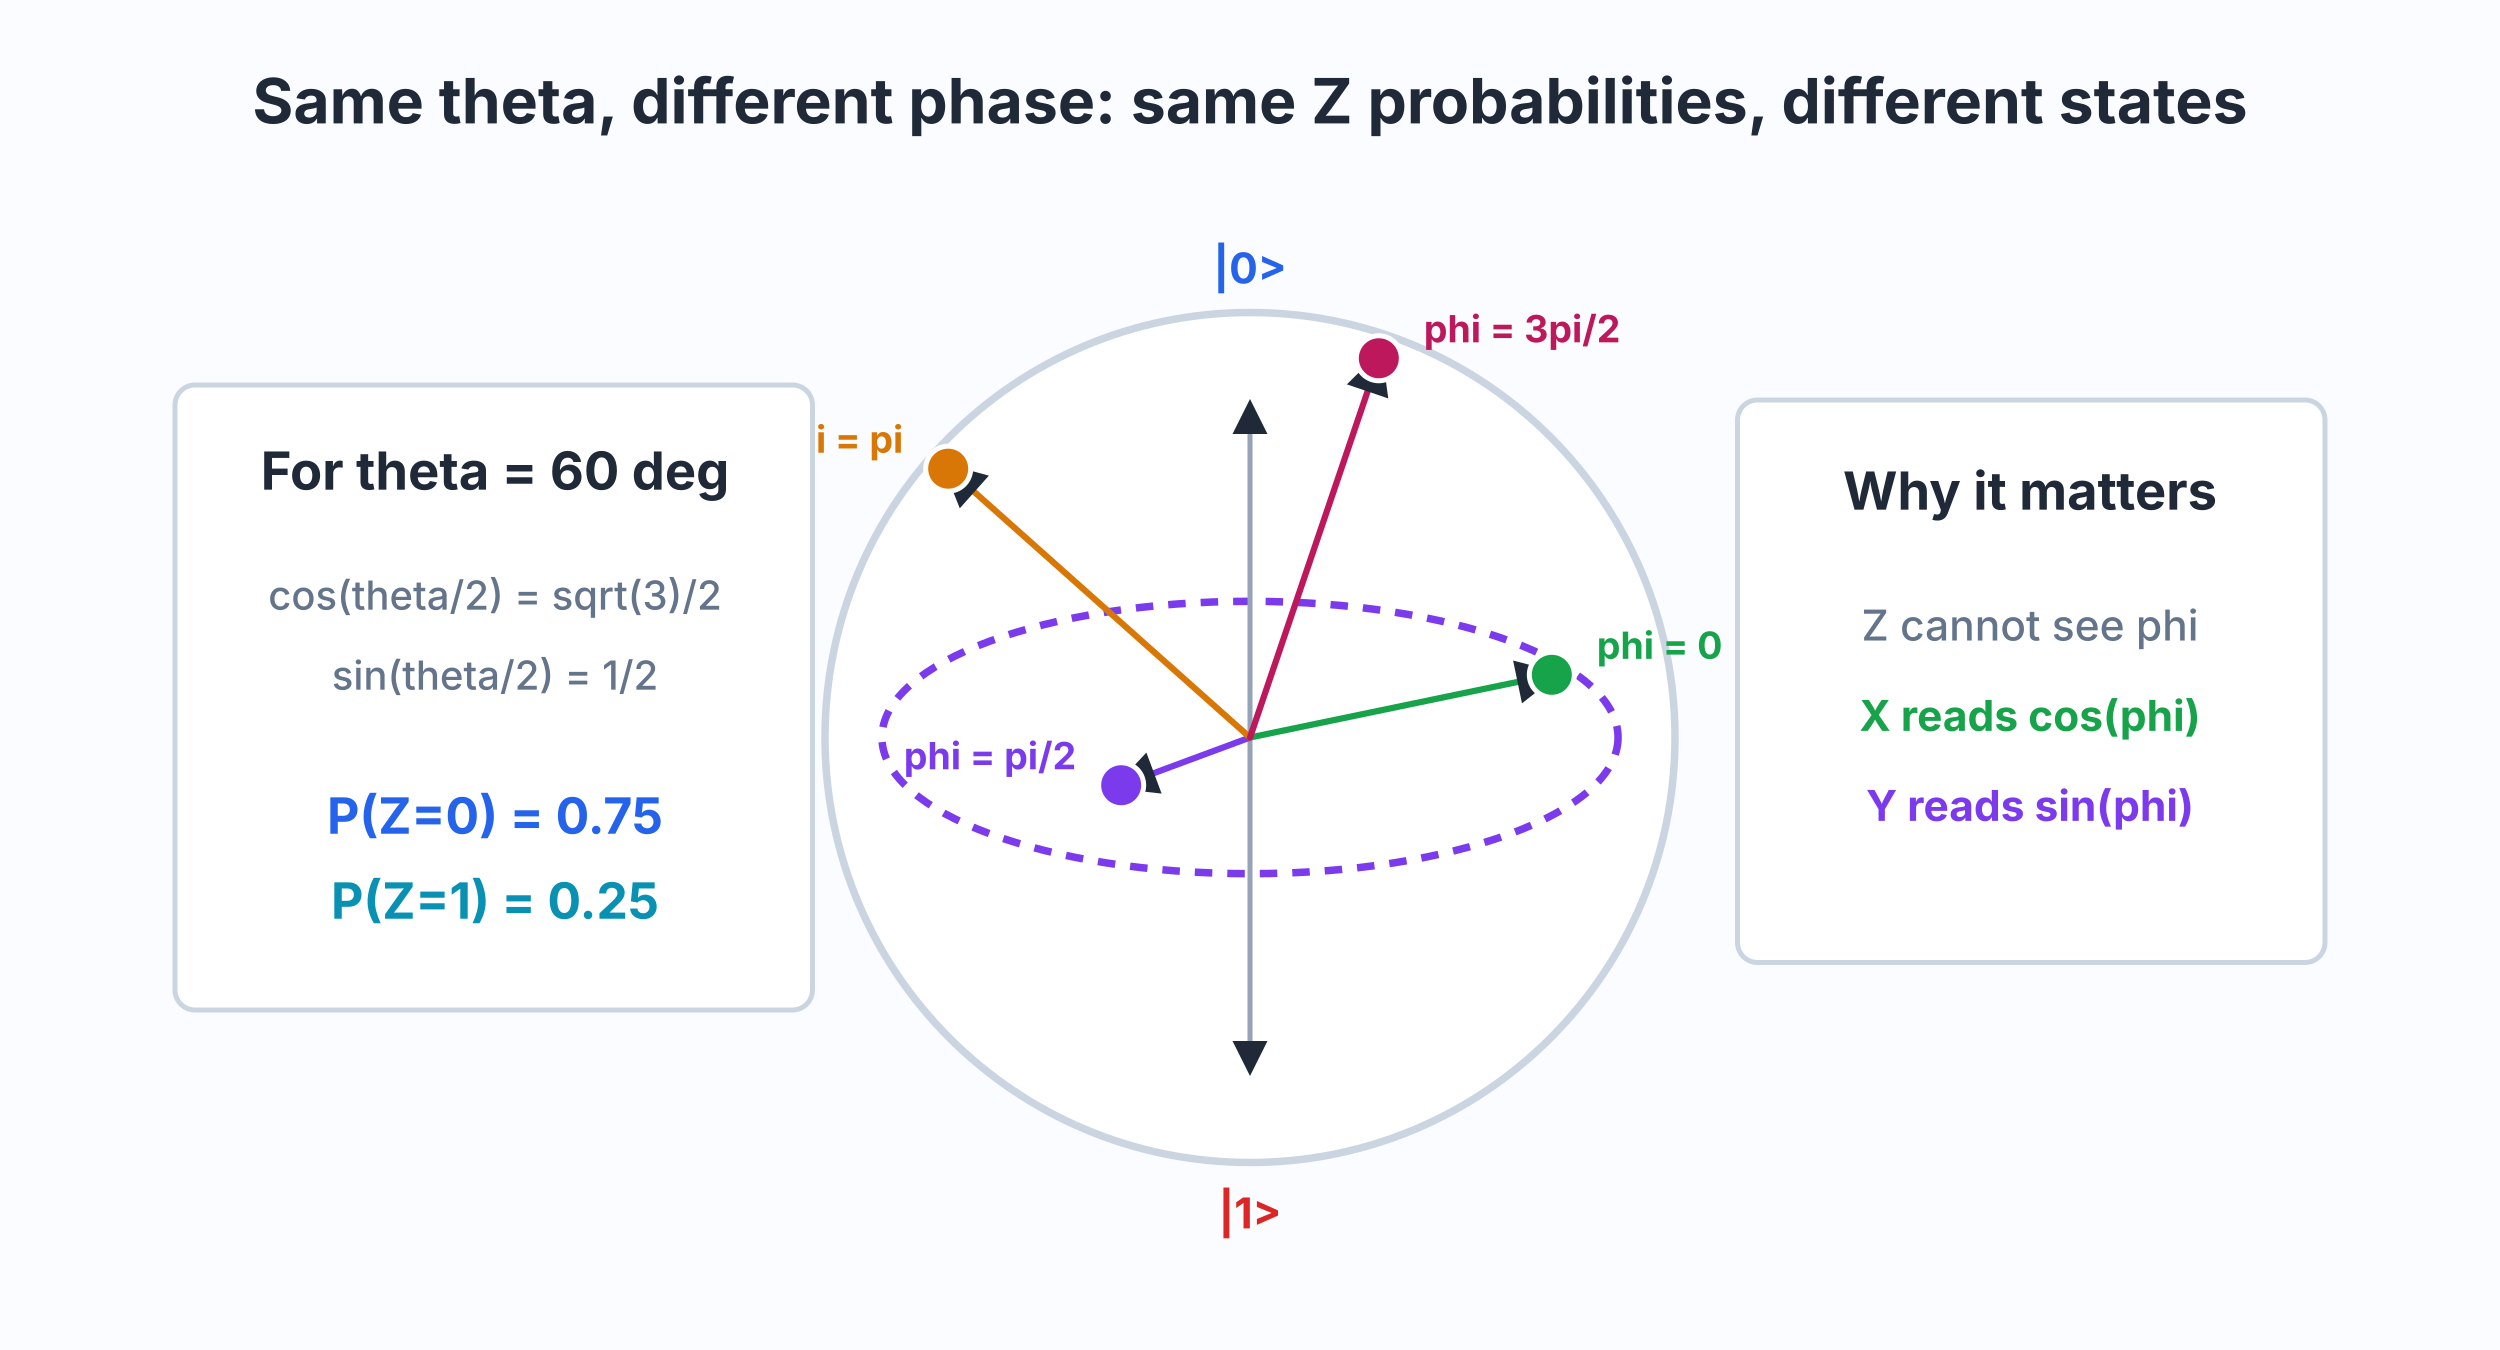
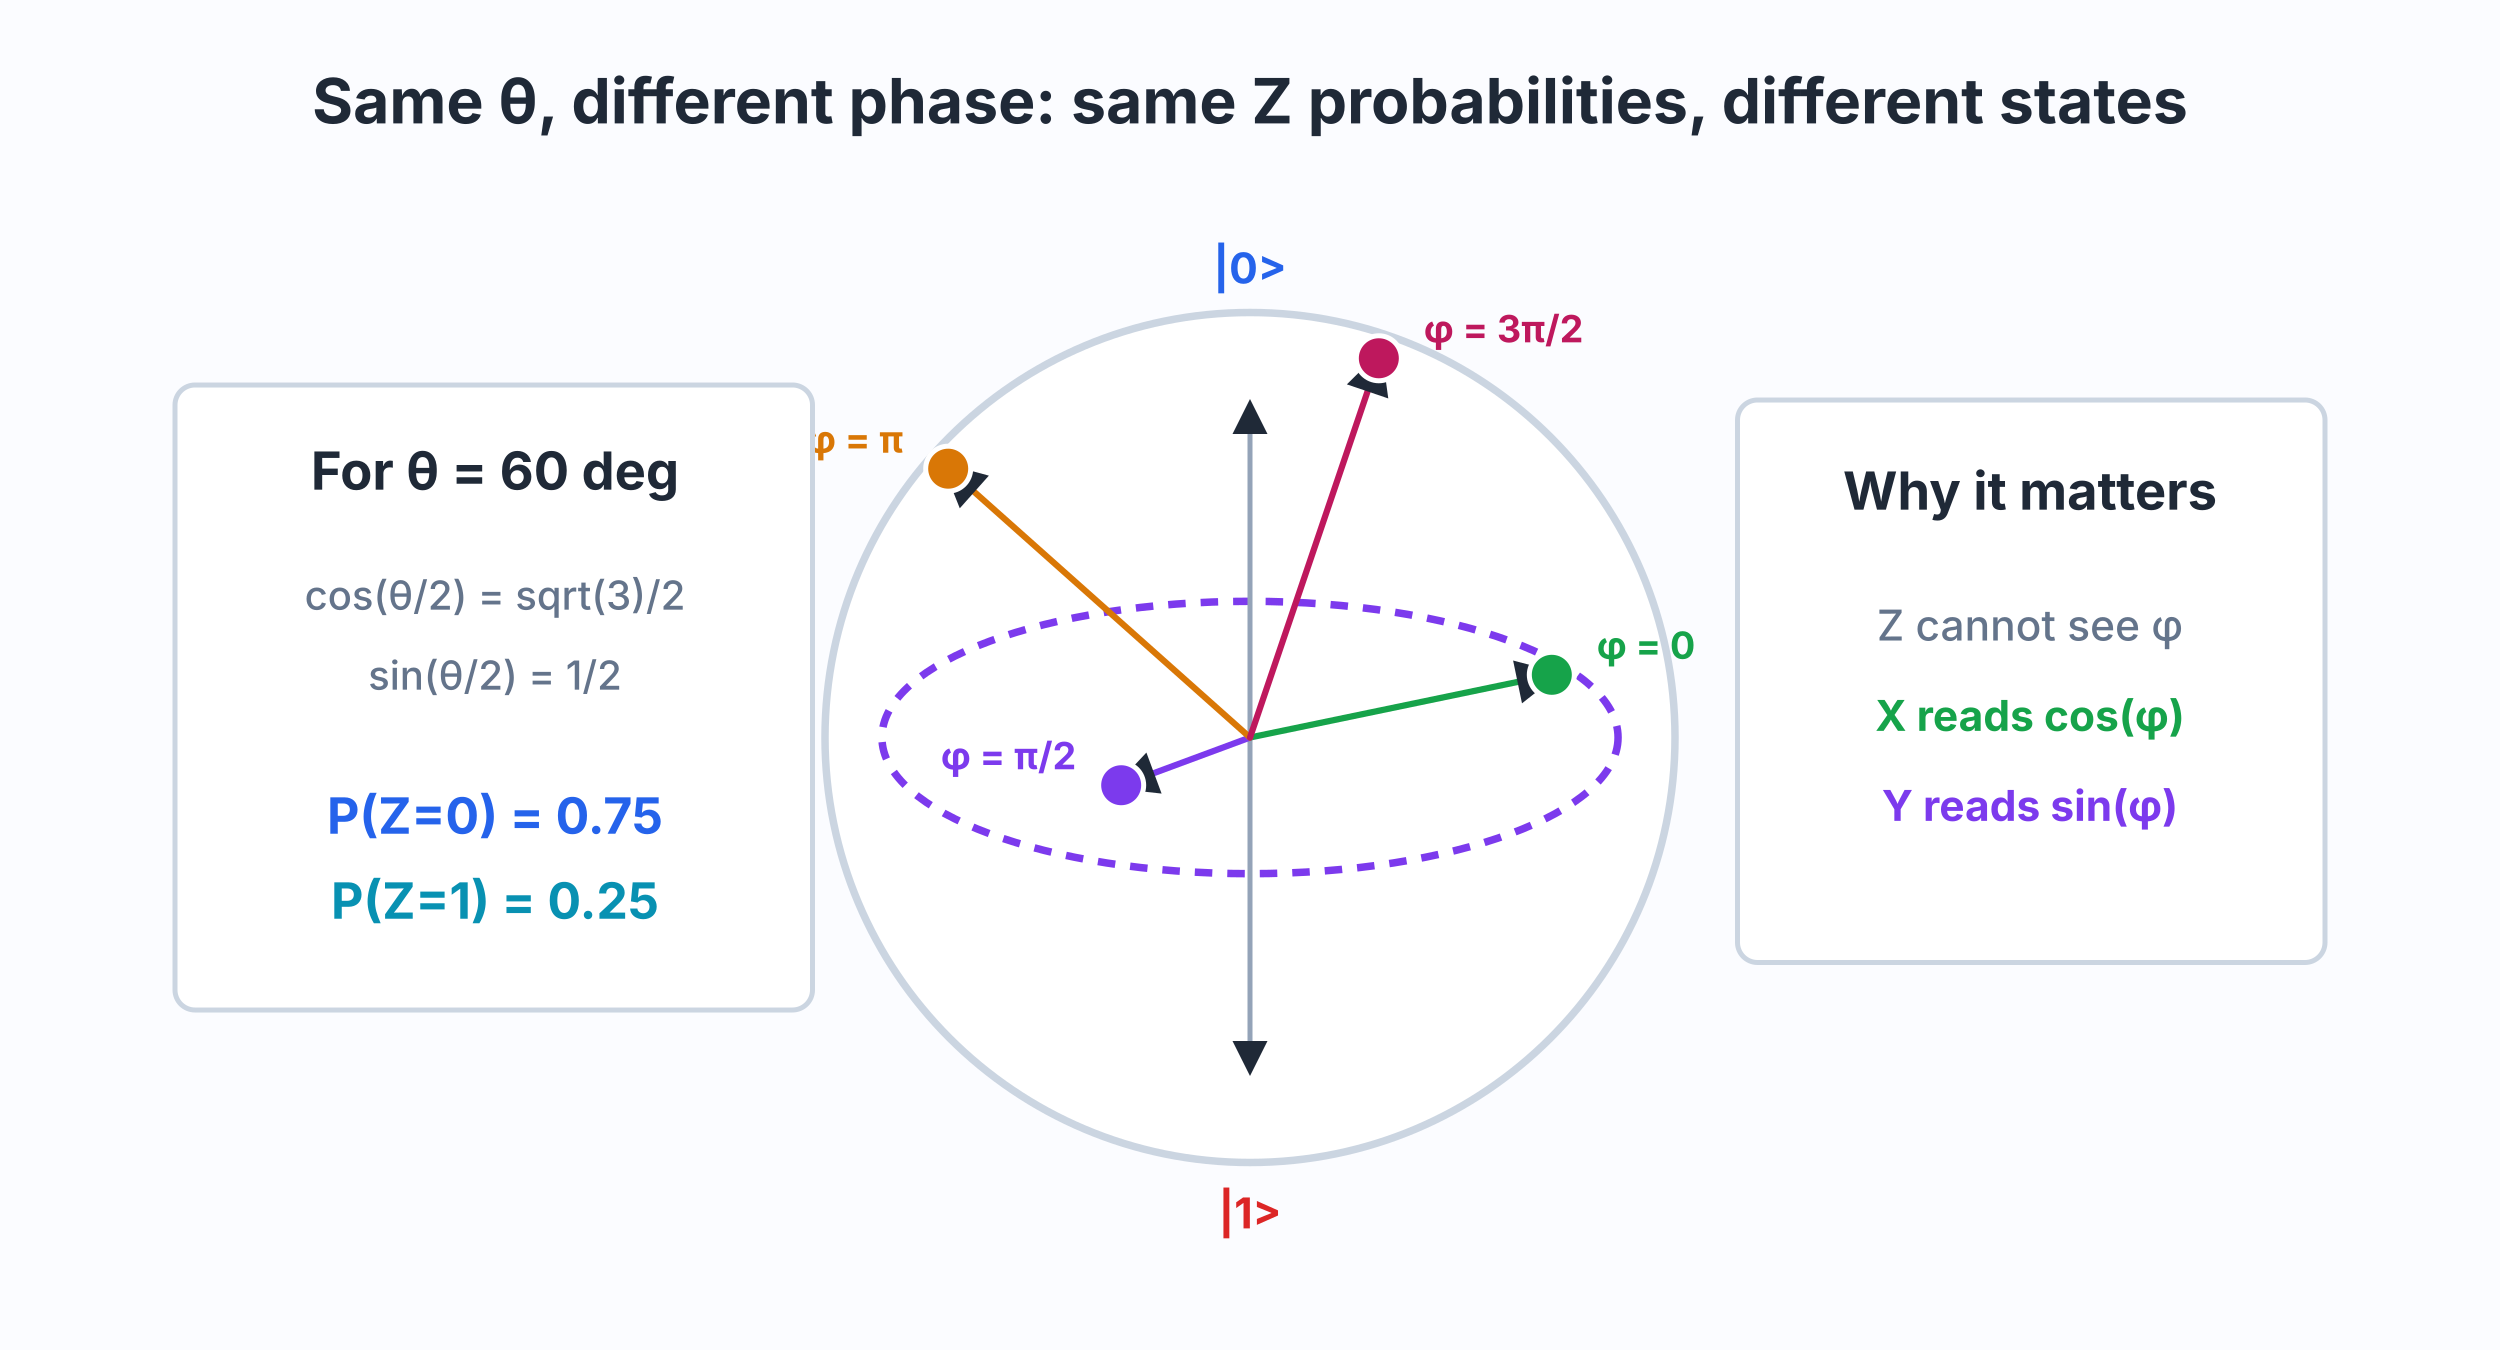
<svg xmlns="http://www.w3.org/2000/svg" viewBox="0 0 1000 540" width="1000" height="540">
  <rect x="0" y="0" width="1000" height="540" fill="#fbfcff" stroke="none" stroke-width="2" rx="0" />
  <defs>
    <marker id="arrow" viewBox="0 0 10 10" refX="8" refY="5" markerWidth="7" markerHeight="7" orient="auto-start-reverse">
      <path d="M 0 0 L 10 5 L 0 10 z" fill="#1f2937" />
    </marker>
    <linearGradient id="screenGlow" x1="0" x2="0" y1="0" y2="1">
      <stop offset="0%" stop-color="#dbeafe" />
      <stop offset="50%" stop-color="#fef3c7" />
      <stop offset="100%" stop-color="#dbeafe" />
    </linearGradient>
  </defs>
-   <text x="500" y="40" fill="#1f2937" font-size="25" font-weight="700" font-family="Inter, Arial, sans-serif" text-anchor="middle" dominant-baseline="middle">Same theta, different phase: same Z probabilities, different states</text>
+   <text x="500" y="40" fill="#1f2937" font-size="25" font-weight="700" font-family="Inter, &quot;Noto Sans&quot;, &quot;DejaVu Sans&quot;, &quot;Arial Unicode MS&quot;, Arial, sans-serif" text-anchor="middle" dominant-baseline="middle">Same θ, different phase: same Z probabilities, different states</text>
  <circle cx="500" cy="295" r="170" fill="#ffffff" stroke="#cbd5e1" stroke-width="3" />
  <ellipse cx="500" cy="295" rx="147.224" ry="54.473" fill="none" stroke="#7c3aed" stroke-width="3" stroke-dasharray="7 6" />
  <line x1="500" y1="295" x2="500" y2="162.4" stroke="#94a3b8" stroke-width="2" stroke-linecap="round" marker-end="url(#arrow)" />
  <line x1="500" y1="295" x2="500" y2="427.6" stroke="#94a3b8" stroke-width="2" stroke-linecap="round" marker-end="url(#arrow)" />
-   <text x="500" y="107" fill="#2563eb" font-size="17" font-weight="700" font-family="Inter, Arial, sans-serif" text-anchor="middle" dominant-baseline="middle">|0&gt;</text>
-   <text x="500" y="485" fill="#dc2626" font-size="17" font-weight="700" font-family="Inter, Arial, sans-serif" text-anchor="middle" dominant-baseline="middle">|1&gt;</text>
+   <text x="500" y="107" fill="#2563eb" font-size="17" font-weight="700" font-family="Inter, &quot;Noto Sans&quot;, &quot;DejaVu Sans&quot;, &quot;Arial Unicode MS&quot;, Arial, sans-serif" text-anchor="middle" dominant-baseline="middle">|0&gt;</text>
+   <text x="500" y="485" fill="#dc2626" font-size="17" font-weight="700" font-family="Inter, &quot;Noto Sans&quot;, &quot;DejaVu Sans&quot;, &quot;Arial Unicode MS&quot;, Arial, sans-serif" text-anchor="middle" dominant-baseline="middle">|1&gt;</text>
  <line x1="500" y1="295" x2="620.724" y2="269.923" stroke="#16a34a" stroke-width="2.5" stroke-linecap="round" marker-end="url(#arrow)" />
  <circle cx="620.724" cy="269.923" r="9" fill="#16a34a" stroke="white" stroke-width="2" />
-   <text x="638.724" y="257.923" fill="#16a34a" font-size="15" font-weight="700" font-family="Inter, Arial, sans-serif" text-anchor="start" dominant-baseline="middle">phi = 0</text>
+   <text x="638.724" y="257.923" fill="#16a34a" font-size="15" font-weight="700" font-family="Inter, &quot;Noto Sans&quot;, &quot;DejaVu Sans&quot;, &quot;Arial Unicode MS&quot;, Arial, sans-serif" text-anchor="start" dominant-baseline="middle">φ = 0</text>
  <line x1="500" y1="295" x2="448.471" y2="314.09" stroke="#7c3aed" stroke-width="2.5" stroke-linecap="round" marker-end="url(#arrow)" />
  <circle cx="448.471" cy="314.09" r="9" fill="#7c3aed" stroke="white" stroke-width="2" />
-   <text x="430.471" y="302.09" fill="#7c3aed" font-size="15" font-weight="700" font-family="Inter, Arial, sans-serif" text-anchor="end" dominant-baseline="middle">phi = pi/2</text>
+   <text x="430.471" y="302.09" fill="#7c3aed" font-size="15" font-weight="700" font-family="Inter, &quot;Noto Sans&quot;, &quot;DejaVu Sans&quot;, &quot;Arial Unicode MS&quot;, Arial, sans-serif" text-anchor="end" dominant-baseline="middle">φ = π/2</text>
  <line x1="500" y1="295" x2="379.276" y2="187.477" stroke="#d97706" stroke-width="2.5" stroke-linecap="round" marker-end="url(#arrow)" />
  <circle cx="379.276" cy="187.477" r="9" fill="#d97706" stroke="white" stroke-width="2" />
-   <text x="361.276" y="175.477" fill="#d97706" font-size="15" font-weight="700" font-family="Inter, Arial, sans-serif" text-anchor="end" dominant-baseline="middle">phi = pi</text>
+   <text x="361.276" y="175.477" fill="#d97706" font-size="15" font-weight="700" font-family="Inter, &quot;Noto Sans&quot;, &quot;DejaVu Sans&quot;, &quot;Arial Unicode MS&quot;, Arial, sans-serif" text-anchor="end" dominant-baseline="middle">φ = π</text>
  <line x1="500" y1="295" x2="551.529" y2="143.31" stroke="#be185d" stroke-width="2.5" stroke-linecap="round" marker-end="url(#arrow)" />
  <circle cx="551.529" cy="143.31" r="9" fill="#be185d" stroke="white" stroke-width="2" />
-   <text x="569.529" y="131.31" fill="#be185d" font-size="15" font-weight="700" font-family="Inter, Arial, sans-serif" text-anchor="start" dominant-baseline="middle">phi = 3pi/2</text>
+   <text x="569.529" y="131.31" fill="#be185d" font-size="15" font-weight="700" font-family="Inter, &quot;Noto Sans&quot;, &quot;DejaVu Sans&quot;, &quot;Arial Unicode MS&quot;, Arial, sans-serif" text-anchor="start" dominant-baseline="middle">φ = 3π/2</text>
  <rect x="70" y="154" width="255" height="250" fill="#ffffff" stroke="#cbd5e1" stroke-width="2" rx="8" />
-   <text x="198" y="188" fill="#1f2937" font-size="21" font-weight="700" font-family="Inter, Arial, sans-serif" text-anchor="middle" dominant-baseline="middle">For theta = 60 deg</text>
-   <text x="198" y="238" fill="#64748b" font-size="16" font-weight="500" font-family="Inter, Arial, sans-serif" text-anchor="middle" dominant-baseline="middle">cos(theta/2) = sqrt(3)/2</text>
-   <text x="198" y="270" fill="#64748b" font-size="16" font-weight="500" font-family="Inter, Arial, sans-serif" text-anchor="middle" dominant-baseline="middle">sin(theta/2) = 1/2</text>
-   <text x="198" y="326" fill="#2563eb" font-size="20" font-weight="700" font-family="Inter, Arial, sans-serif" text-anchor="middle" dominant-baseline="middle">P(Z=0) = 0.75</text>
-   <text x="198" y="360" fill="#0891b2" font-size="20" font-weight="700" font-family="Inter, Arial, sans-serif" text-anchor="middle" dominant-baseline="middle">P(Z=1) = 0.25</text>
+   <text x="198" y="188" fill="#1f2937" font-size="21" font-weight="700" font-family="Inter, &quot;Noto Sans&quot;, &quot;DejaVu Sans&quot;, &quot;Arial Unicode MS&quot;, Arial, sans-serif" text-anchor="middle" dominant-baseline="middle">For θ = 60 deg</text>
+   <text x="198" y="238" fill="#64748b" font-size="16" font-weight="500" font-family="Inter, &quot;Noto Sans&quot;, &quot;DejaVu Sans&quot;, &quot;Arial Unicode MS&quot;, Arial, sans-serif" text-anchor="middle" dominant-baseline="middle">cos(θ/2) = sqrt(3)/2</text>
+   <text x="198" y="270" fill="#64748b" font-size="16" font-weight="500" font-family="Inter, &quot;Noto Sans&quot;, &quot;DejaVu Sans&quot;, &quot;Arial Unicode MS&quot;, Arial, sans-serif" text-anchor="middle" dominant-baseline="middle">sin(θ/2) = 1/2</text>
+   <text x="198" y="326" fill="#2563eb" font-size="20" font-weight="700" font-family="Inter, &quot;Noto Sans&quot;, &quot;DejaVu Sans&quot;, &quot;Arial Unicode MS&quot;, Arial, sans-serif" text-anchor="middle" dominant-baseline="middle">P(Z=0) = 0.75</text>
+   <text x="198" y="360" fill="#0891b2" font-size="20" font-weight="700" font-family="Inter, &quot;Noto Sans&quot;, &quot;DejaVu Sans&quot;, &quot;Arial Unicode MS&quot;, Arial, sans-serif" text-anchor="middle" dominant-baseline="middle">P(Z=1) = 0.25</text>
  <rect x="695" y="160" width="235" height="225" fill="#ffffff" stroke="#cbd5e1" stroke-width="2" rx="8" />
-   <text x="812" y="196" fill="#1f2937" font-size="21" font-weight="700" font-family="Inter, Arial, sans-serif" text-anchor="middle" dominant-baseline="middle">Why it matters</text>
-   <text x="812" y="250" fill="#64748b" font-size="17" font-weight="500" font-family="Inter, Arial, sans-serif" text-anchor="middle" dominant-baseline="middle">Z cannot see phi</text>
-   <text x="812" y="286" fill="#16a34a" font-size="17" font-weight="700" font-family="Inter, Arial, sans-serif" text-anchor="middle" dominant-baseline="middle">X reads cos(phi)</text>
-   <text x="812" y="322" fill="#7c3aed" font-size="17" font-weight="700" font-family="Inter, Arial, sans-serif" text-anchor="middle" dominant-baseline="middle">Y reads sin(phi)</text>
+   <text x="812" y="196" fill="#1f2937" font-size="21" font-weight="700" font-family="Inter, &quot;Noto Sans&quot;, &quot;DejaVu Sans&quot;, &quot;Arial Unicode MS&quot;, Arial, sans-serif" text-anchor="middle" dominant-baseline="middle">Why it matters</text>
+   <text x="812" y="250" fill="#64748b" font-size="17" font-weight="500" font-family="Inter, &quot;Noto Sans&quot;, &quot;DejaVu Sans&quot;, &quot;Arial Unicode MS&quot;, Arial, sans-serif" text-anchor="middle" dominant-baseline="middle">Z cannot see φ</text>
+   <text x="812" y="286" fill="#16a34a" font-size="17" font-weight="700" font-family="Inter, &quot;Noto Sans&quot;, &quot;DejaVu Sans&quot;, &quot;Arial Unicode MS&quot;, Arial, sans-serif" text-anchor="middle" dominant-baseline="middle">X reads cos(φ)</text>
+   <text x="812" y="322" fill="#7c3aed" font-size="17" font-weight="700" font-family="Inter, &quot;Noto Sans&quot;, &quot;DejaVu Sans&quot;, &quot;Arial Unicode MS&quot;, Arial, sans-serif" text-anchor="middle" dominant-baseline="middle">Y reads sin(φ)</text>
</svg>
